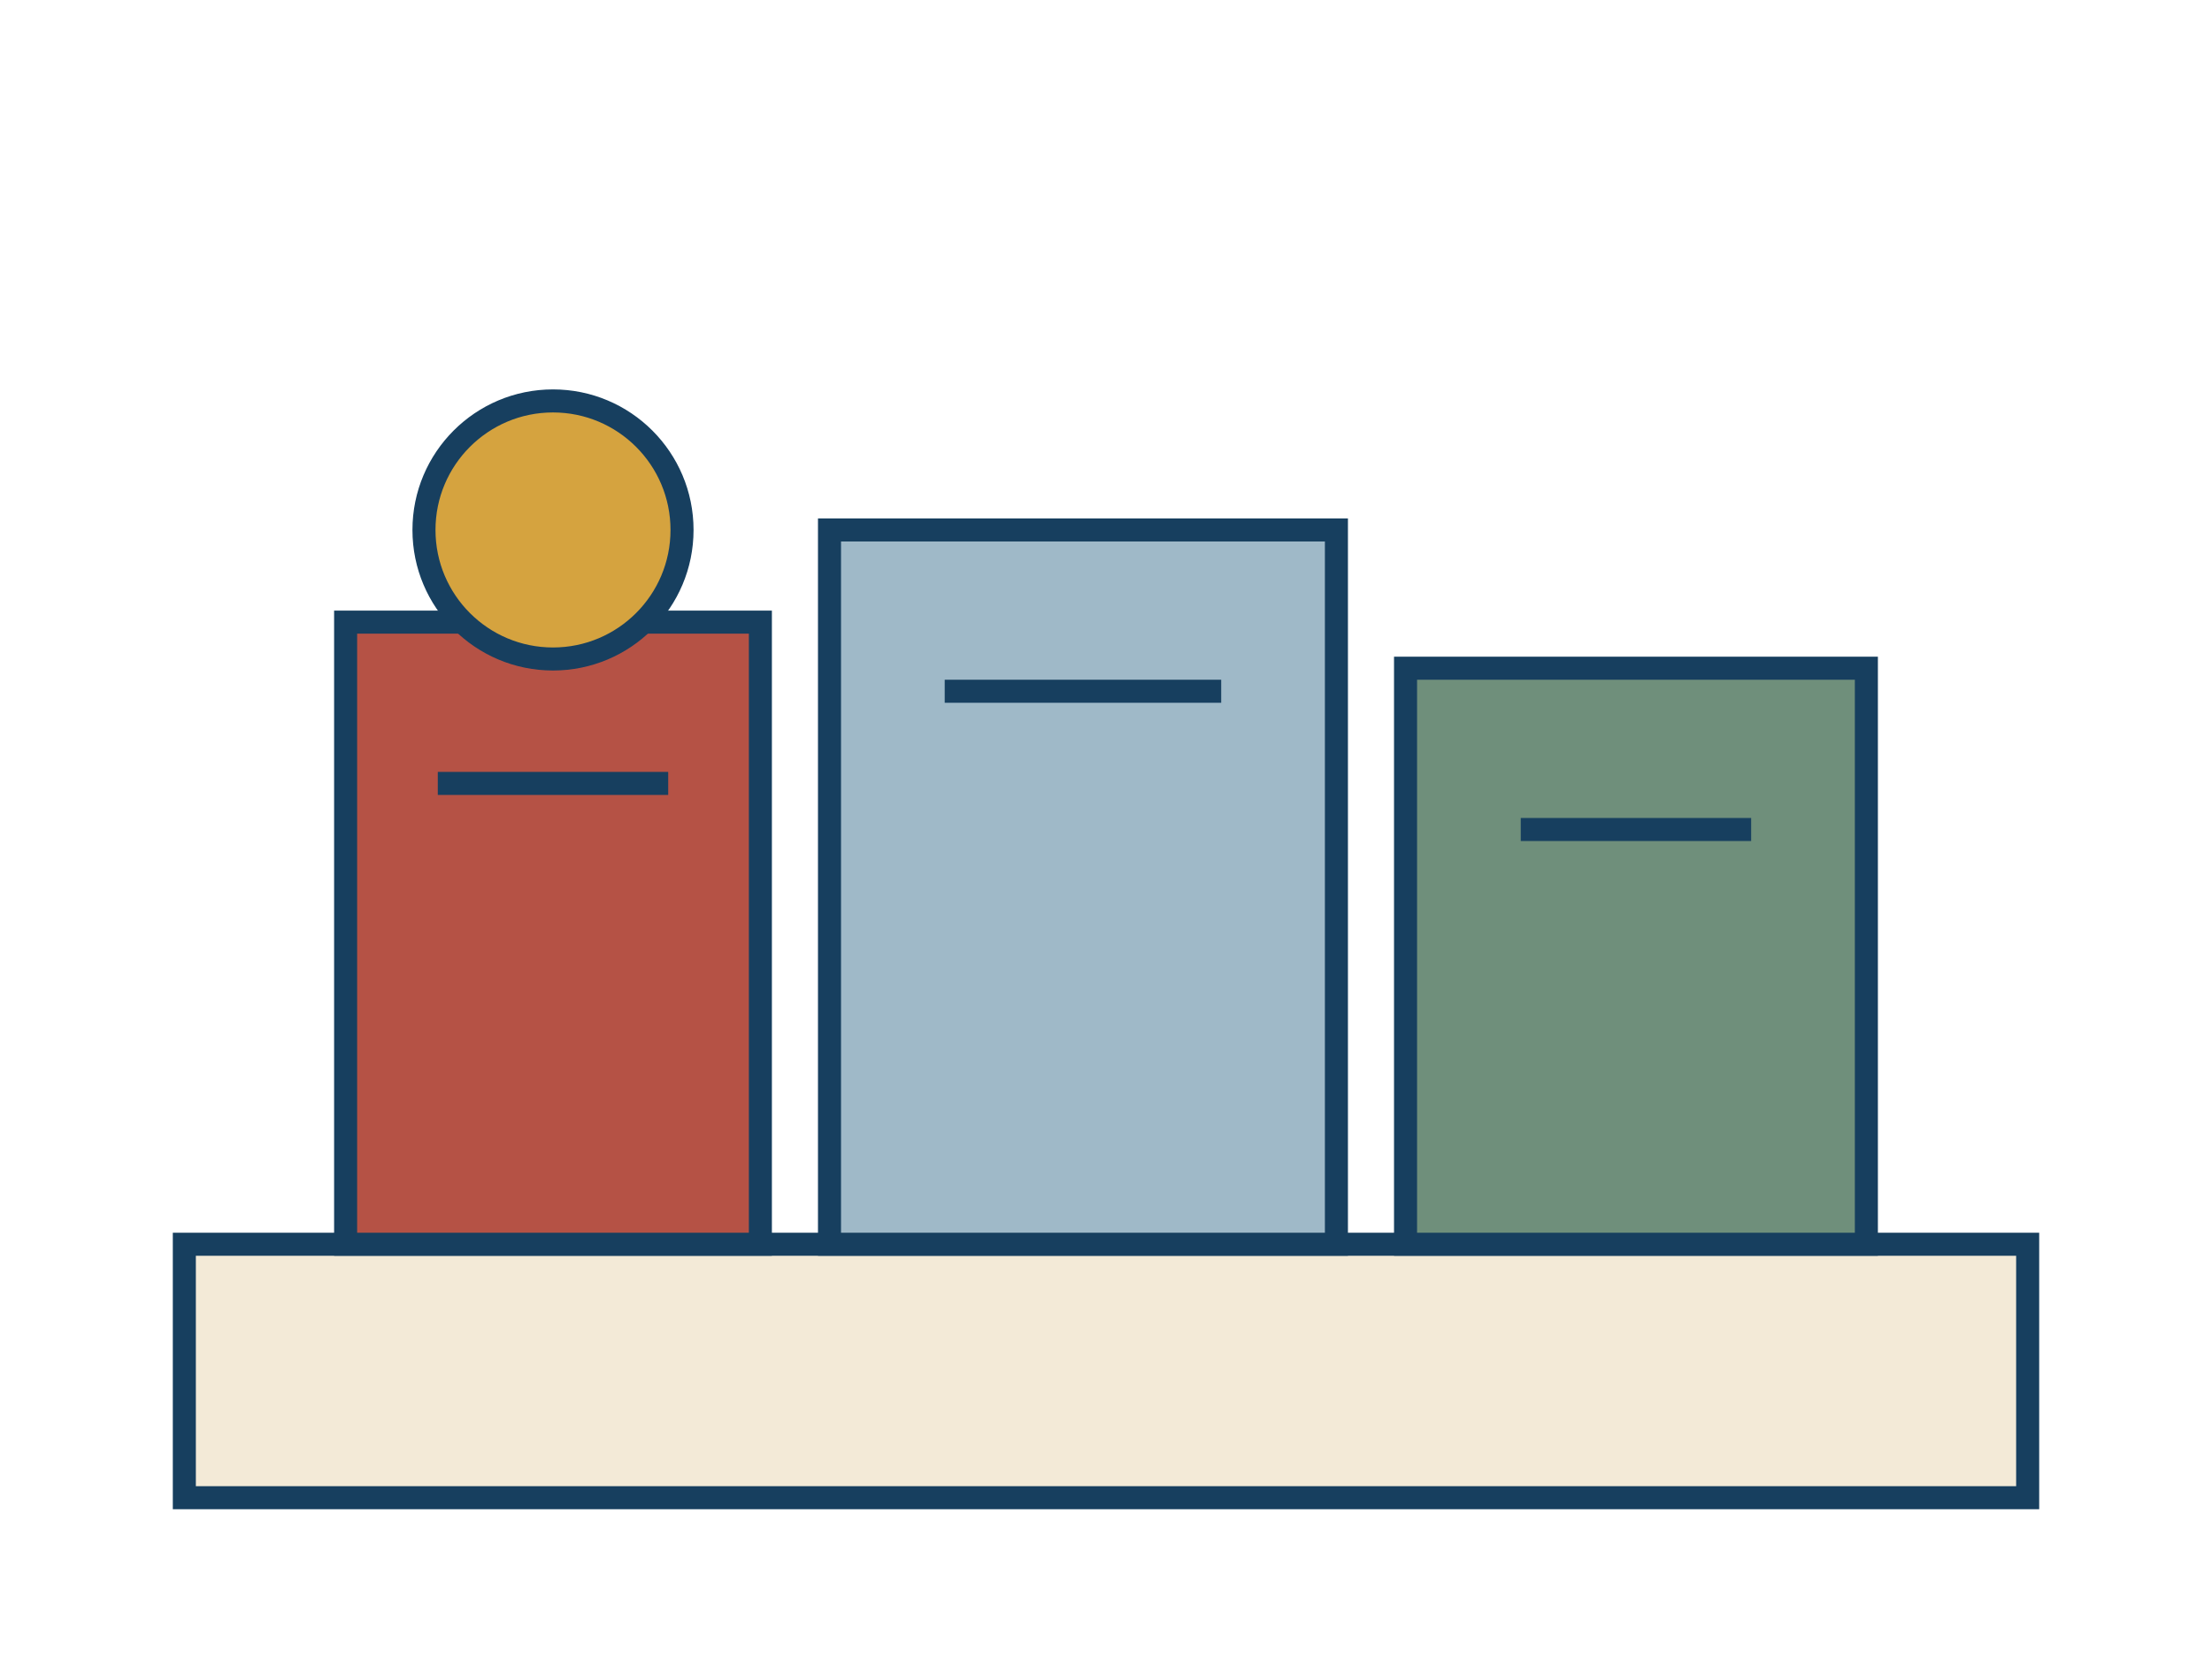
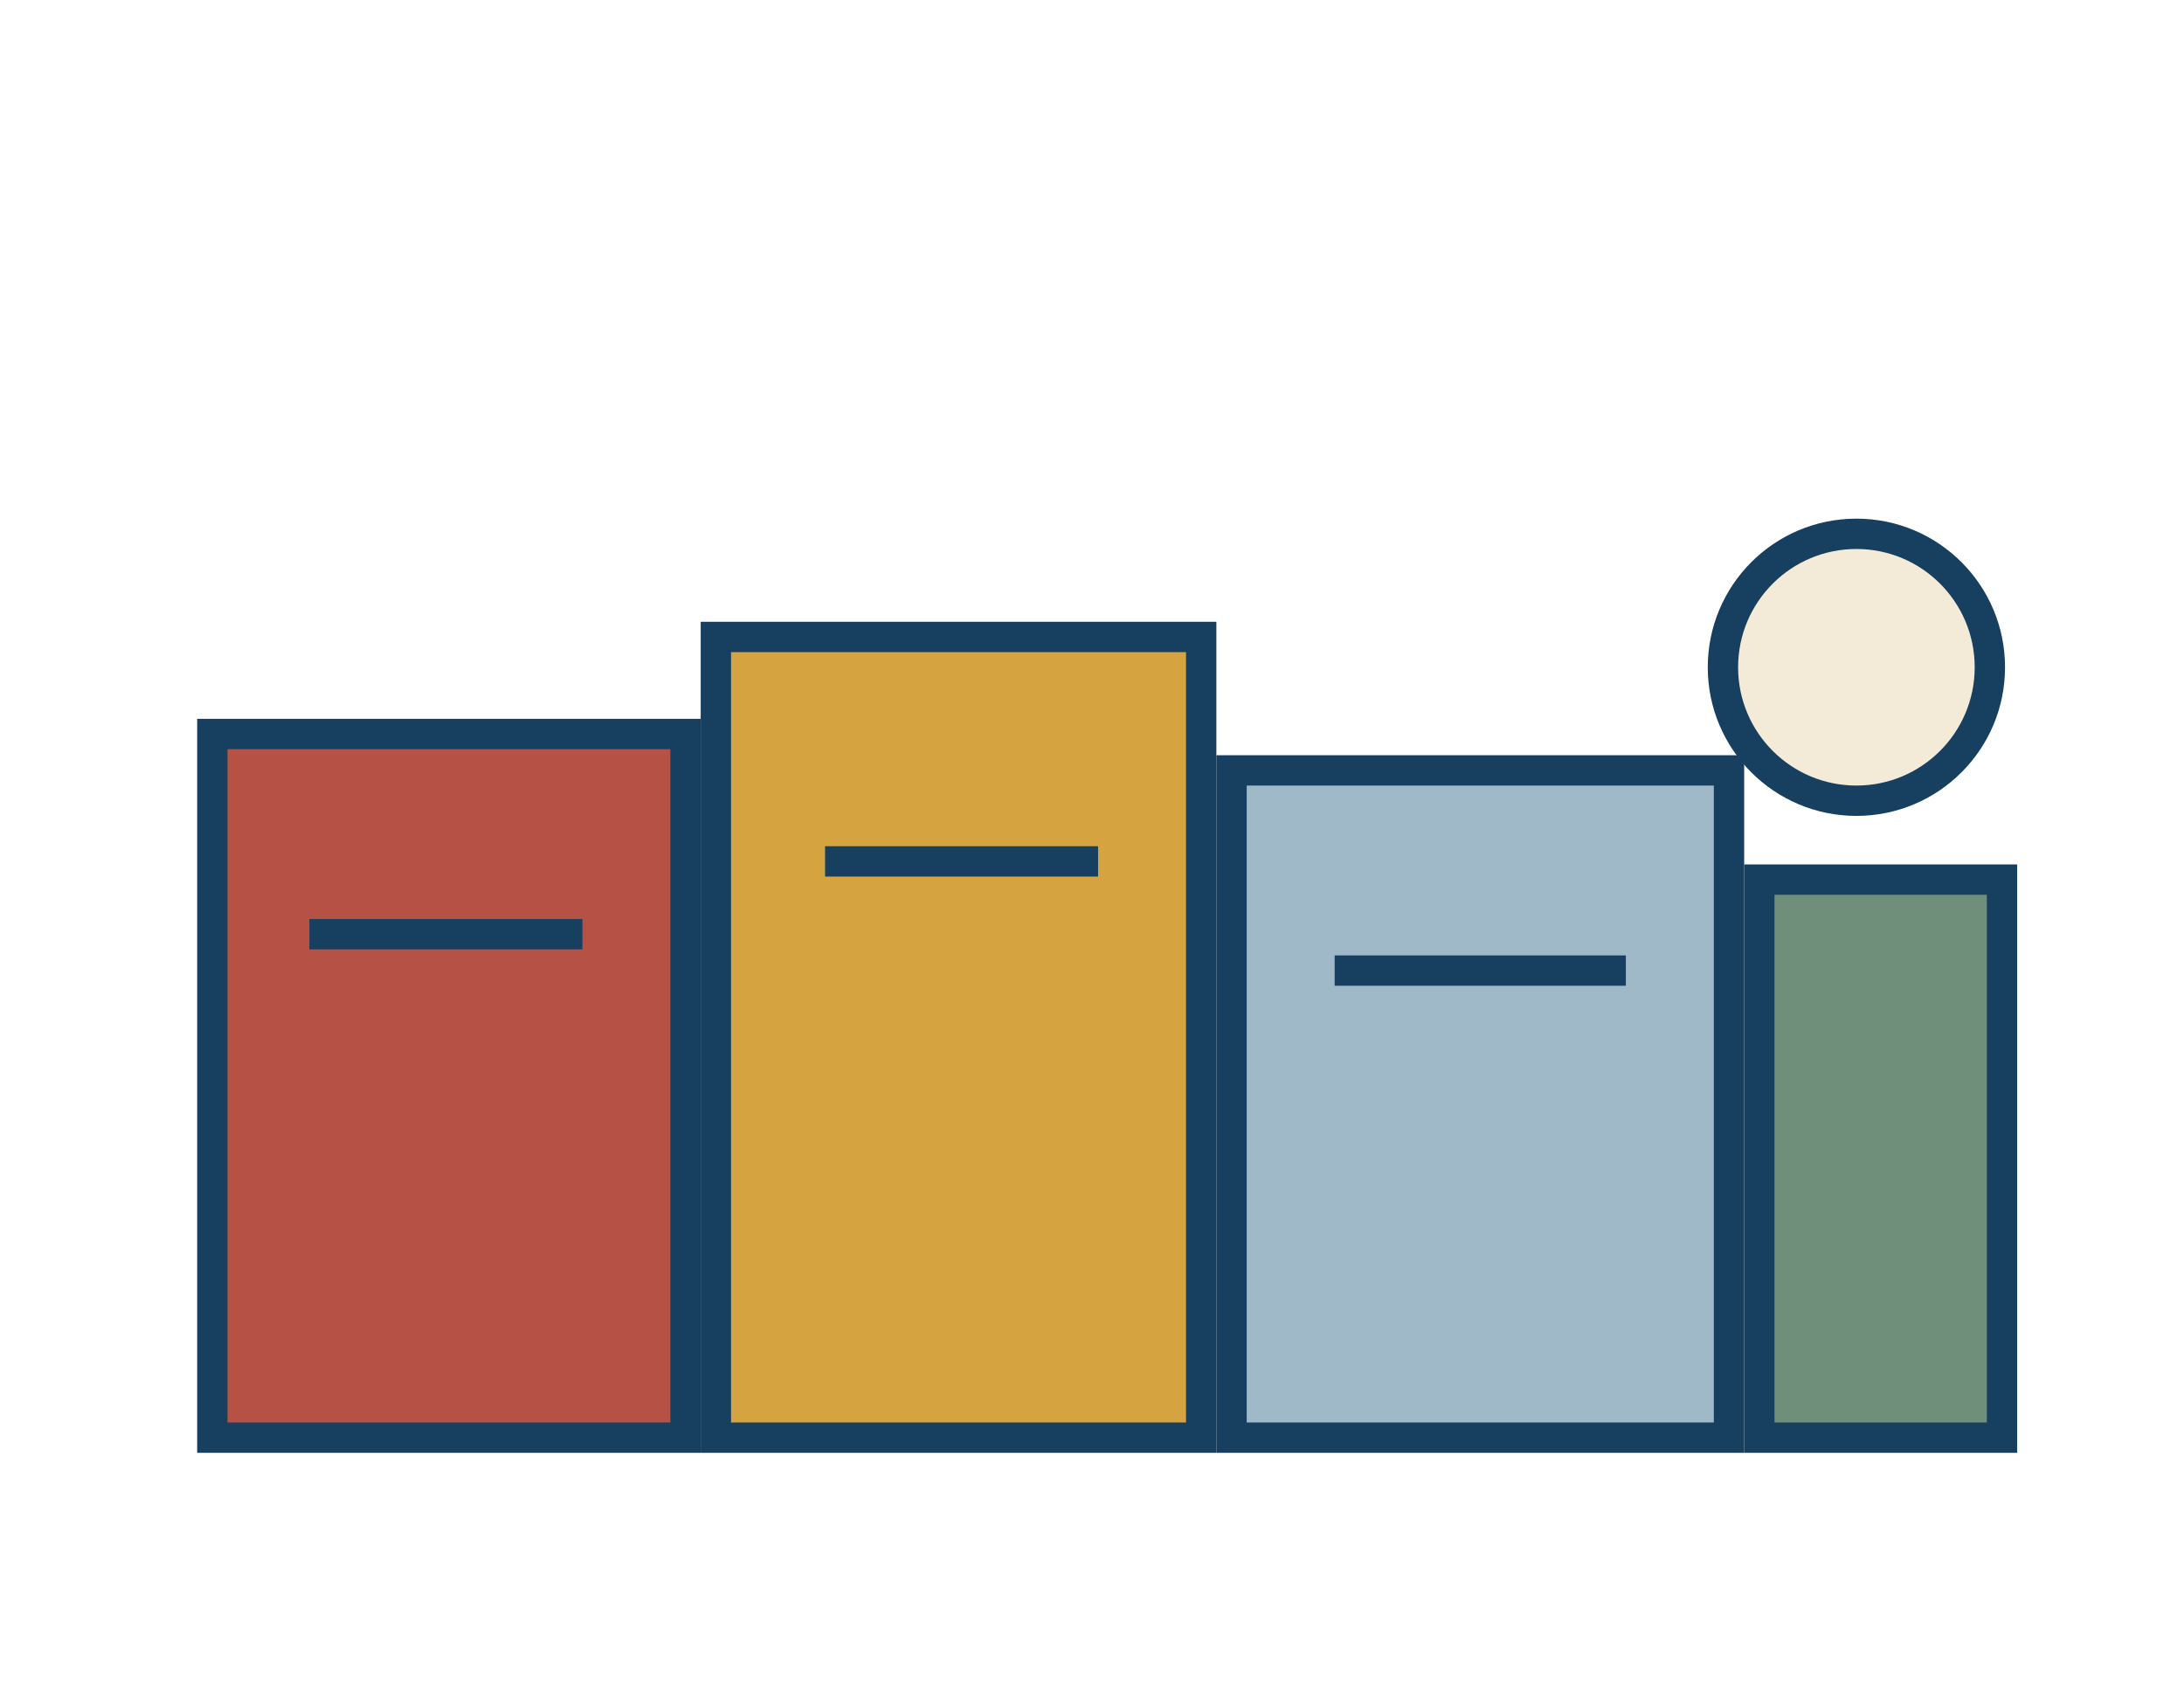
- <svg xmlns="http://www.w3.org/2000/svg" viewBox="0 0 480 360">
+ <svg xmlns="http://www.w3.org/2000/svg" viewBox="0 0 360 280">
  <g stroke="#173f5f" stroke-width="5">
-     <path fill="#f3ead7" d="M40 270h400v55H40z" />
-     <path fill="#b55245" d="M75 135h90v135H75z" />
-     <path fill="#9fb9c8" d="M180 115h110v155H180z" />
-     <path fill="#6f8f7b" d="M305 145h100v125H305z" />
-     <path d="M95 170h50M205 150h60M330 180h50" fill="none" />
-     <circle cx="120" cy="115" r="28" fill="#d5a33f" />
+     <path fill="#b55245" d="M35 121h78v116H35z" />
+     <path fill="#d5a33f" d="M118 105h80v132h-80z" />
+     <path fill="#9fb9c8" d="M203 127h82v110h-82z" />
+     <path fill="#6f8f7b" d="M290 145h40v92h-40z" />
+     <path d="M51 154h45M136 142h45M220 160h48" fill="none" />
+     <circle cx="306" cy="110" r="22" fill="#f3ead7" />
  </g>
</svg>
